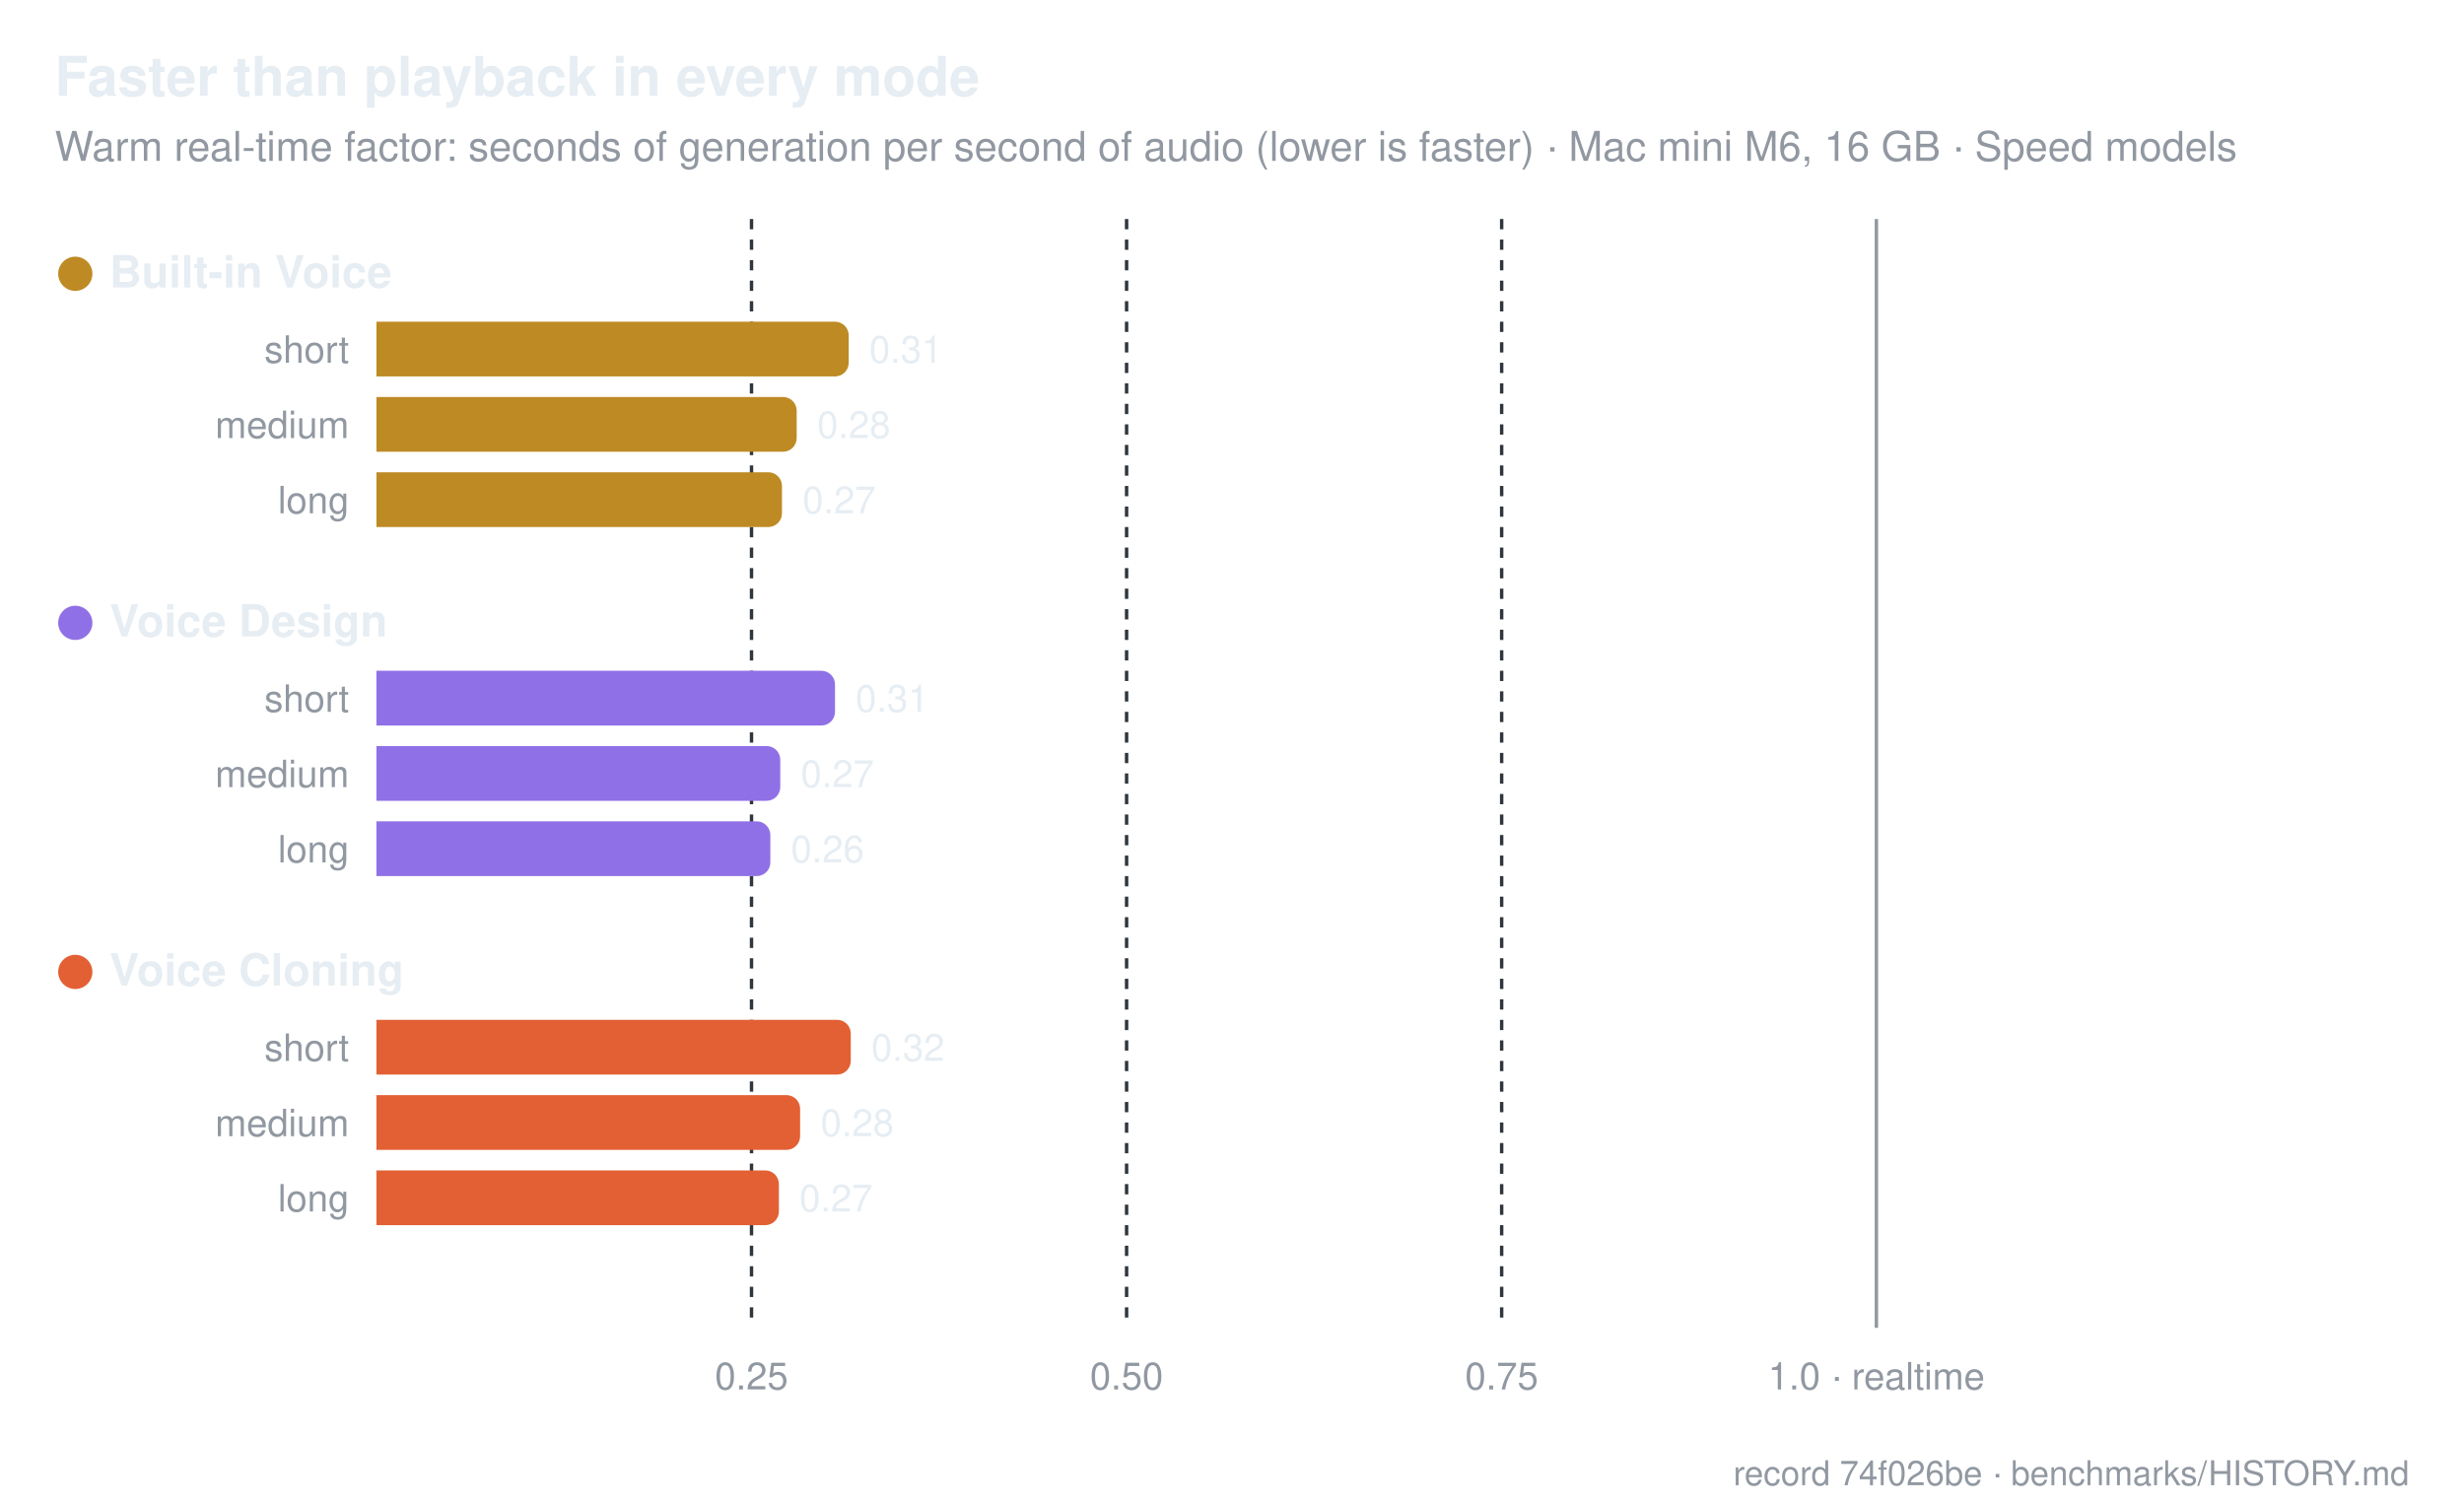
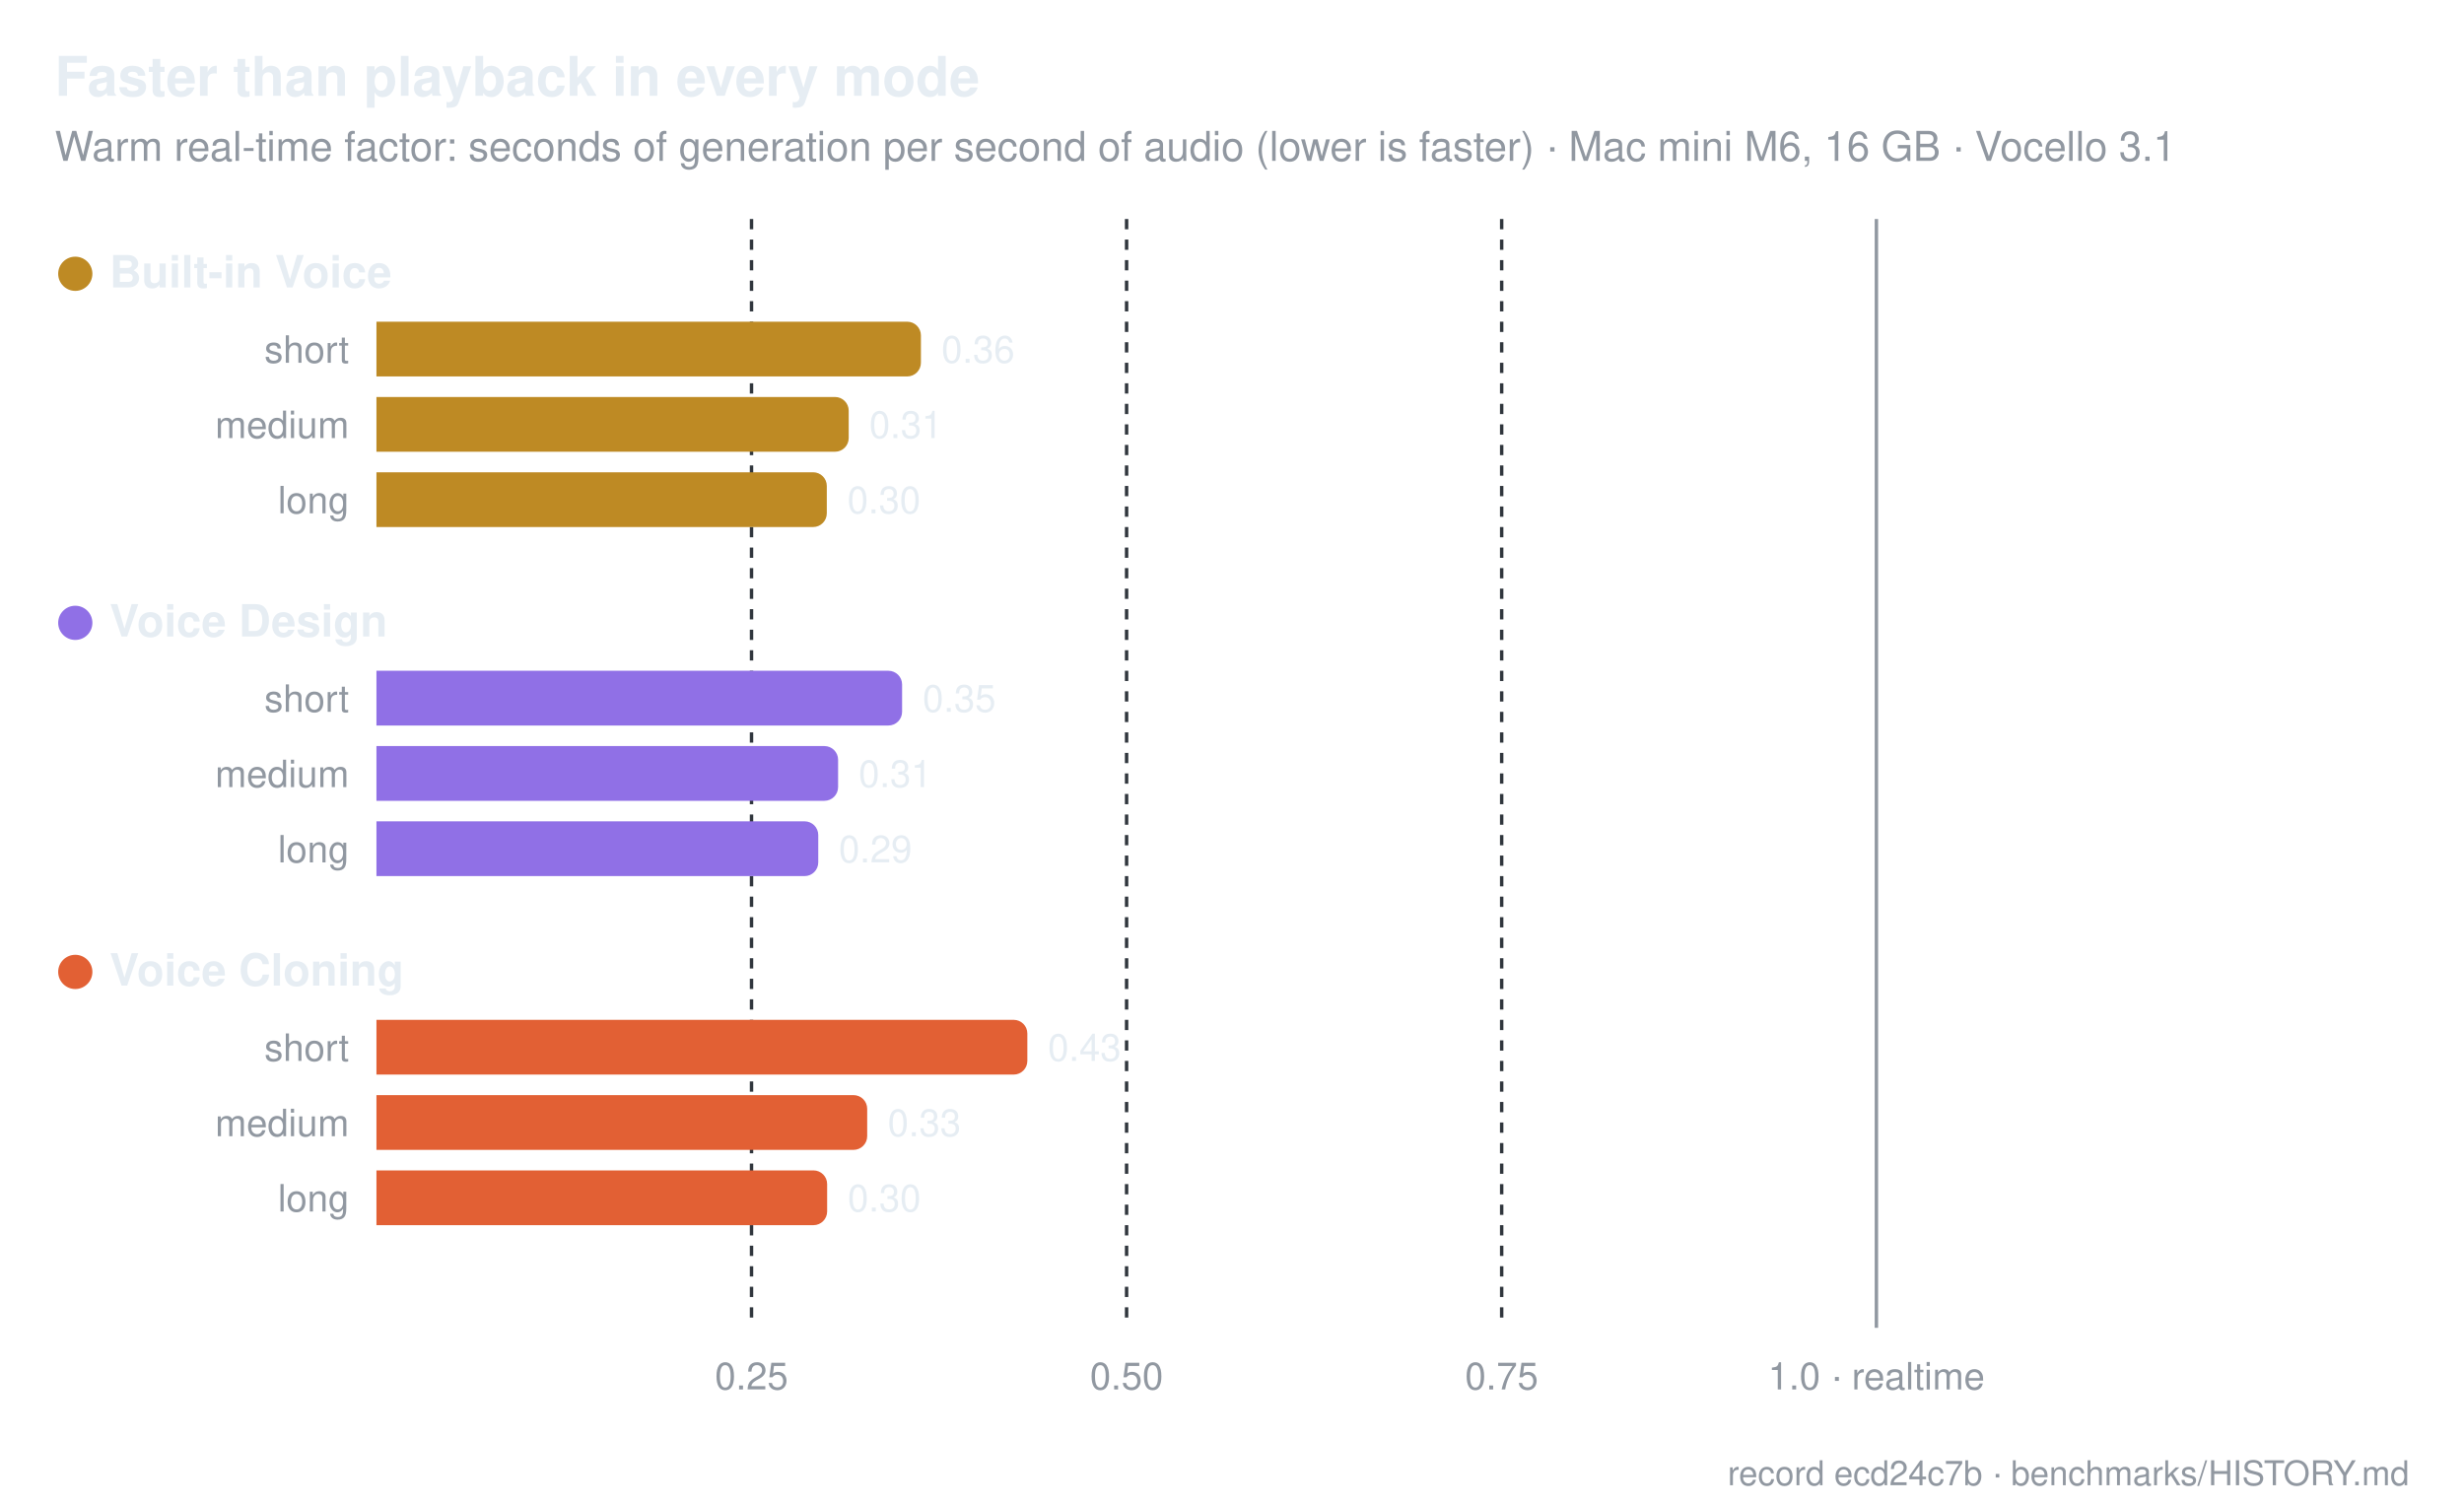
<svg xmlns="http://www.w3.org/2000/svg" width="720" height="440" viewBox="0 0 720 440" role="img">
  <g font-family="-apple-system,BlinkMacSystemFont,'Segoe UI',Helvetica,Arial,sans-serif">
    <text x="16.0" y="28.0" fill="#e6edf3" font-size="16" font-weight="600" text-anchor="start">Faster than playback in every mode</text>
-     <text x="16.0" y="47.0" fill="#9198a1" font-size="12" font-weight="normal" text-anchor="start">Warm real-time factor: seconds of generation per second of audio (lower is faster) · Mac mini M6, 16 GB · Speed models</text>
+     <text x="16.0" y="47.0" fill="#9198a1" font-size="12" font-weight="normal" text-anchor="start">Warm real-time factor: seconds of generation per second of audio (lower is faster) · Mac mini M6, 16 GB · Vocello 3.1</text>
    <line x1="219.6" y1="64.0" x2="219.6" y2="388" stroke="#30363d" stroke-width="1" stroke-dasharray="3 3" />
    <text x="219.6" y="406.0" fill="#9198a1" font-size="11" font-weight="normal" text-anchor="middle">0.25</text>
    <line x1="329.2" y1="64.0" x2="329.2" y2="388" stroke="#30363d" stroke-width="1" stroke-dasharray="3 3" />
    <text x="329.2" y="406.0" fill="#9198a1" font-size="11" font-weight="normal" text-anchor="middle">0.50</text>
    <line x1="438.8" y1="64.0" x2="438.8" y2="388" stroke="#30363d" stroke-width="1" stroke-dasharray="3 3" />
    <text x="438.8" y="406.0" fill="#9198a1" font-size="11" font-weight="normal" text-anchor="middle">0.75</text>
    <line x1="548.3" y1="64.0" x2="548.3" y2="388" stroke="#9198a1" stroke-width="1" />
    <text x="548.3" y="406.0" fill="#9198a1" font-size="11" font-weight="normal" text-anchor="middle">1.0 · realtime</text>
    <circle cx="22" cy="80.0" r="5" fill="#BE8A24" />
    <text x="32.0" y="84.0" fill="#e6edf3" font-size="13" font-weight="600" text-anchor="start">Built-in Voice</text>
    <text x="102.0" y="106.0" fill="#9198a1" font-size="11" font-weight="normal" text-anchor="end">short</text>
-     <path d="M110.0 94.0 h134.0 a4 4 0 0 1 4 4 v8.0 a4 4 0 0 1 -4 4 h-134.0 z" fill="#BE8A24" />
-     <text x="254.0" y="106.0" fill="#e6edf3" font-size="11" font-weight="normal" text-anchor="start">0.31</text>
+     <path d="M110.0 94.0 h155.1 a4 4 0 0 1 4 4 v8.0 a4 4 0 0 1 -4 4 h-155.1 z" fill="#BE8A24" />
+     <text x="275.1" y="106.0" fill="#e6edf3" font-size="11" font-weight="normal" text-anchor="start">0.36</text>
    <text x="102.0" y="128.0" fill="#9198a1" font-size="11" font-weight="normal" text-anchor="end">medium</text>
-     <path d="M110.0 116.0 h118.8 a4 4 0 0 1 4 4 v8.0 a4 4 0 0 1 -4 4 h-118.8 z" fill="#BE8A24" />
-     <text x="238.8" y="128.0" fill="#e6edf3" font-size="11" font-weight="normal" text-anchor="start">0.28</text>
+     <path d="M110.0 116.0 h134.0 a4 4 0 0 1 4 4 v8.0 a4 4 0 0 1 -4 4 h-134.0 z" fill="#BE8A24" />
+     <text x="254.0" y="128.0" fill="#e6edf3" font-size="11" font-weight="normal" text-anchor="start">0.31</text>
    <text x="102.0" y="150.0" fill="#9198a1" font-size="11" font-weight="normal" text-anchor="end">long</text>
-     <path d="M110.0 138.0 h114.5 a4 4 0 0 1 4 4 v8.0 a4 4 0 0 1 -4 4 h-114.5 z" fill="#BE8A24" />
-     <text x="234.5" y="150.0" fill="#e6edf3" font-size="11" font-weight="normal" text-anchor="start">0.27</text>
+     <path d="M110.0 138.0 h127.6 a4 4 0 0 1 4 4 v8.0 a4 4 0 0 1 -4 4 h-127.6 z" fill="#BE8A24" />
+     <text x="247.6" y="150.0" fill="#e6edf3" font-size="11" font-weight="normal" text-anchor="start">0.30</text>
    <circle cx="22" cy="182.0" r="5" fill="#9070E6" />
    <text x="32.0" y="186.0" fill="#e6edf3" font-size="13" font-weight="600" text-anchor="start">Voice Design</text>
    <text x="102.0" y="208.0" fill="#9198a1" font-size="11" font-weight="normal" text-anchor="end">short</text>
-     <path d="M110.0 196.0 h130.0 a4 4 0 0 1 4 4 v8.0 a4 4 0 0 1 -4 4 h-130.0 z" fill="#9070E6" />
-     <text x="250.0" y="208.0" fill="#e6edf3" font-size="11" font-weight="normal" text-anchor="start">0.31</text>
+     <path d="M110.0 196.0 h149.6 a4 4 0 0 1 4 4 v8.0 a4 4 0 0 1 -4 4 h-149.6 z" fill="#9070E6" />
+     <text x="269.6" y="208.0" fill="#e6edf3" font-size="11" font-weight="normal" text-anchor="start">0.35</text>
    <text x="102.0" y="230.0" fill="#9198a1" font-size="11" font-weight="normal" text-anchor="end">medium</text>
-     <path d="M110.0 218.0 h114.0 a4 4 0 0 1 4 4 v8.0 a4 4 0 0 1 -4 4 h-114.0 z" fill="#9070E6" />
-     <text x="234.0" y="230.0" fill="#e6edf3" font-size="11" font-weight="normal" text-anchor="start">0.27</text>
+     <path d="M110.0 218.0 h130.9 a4 4 0 0 1 4 4 v8.0 a4 4 0 0 1 -4 4 h-130.9 z" fill="#9070E6" />
+     <text x="250.9" y="230.0" fill="#e6edf3" font-size="11" font-weight="normal" text-anchor="start">0.31</text>
    <text x="102.0" y="252.0" fill="#9198a1" font-size="11" font-weight="normal" text-anchor="end">long</text>
-     <path d="M110.0 240.0 h111.1 a4 4 0 0 1 4 4 v8.0 a4 4 0 0 1 -4 4 h-111.1 z" fill="#9070E6" />
-     <text x="231.1" y="252.0" fill="#e6edf3" font-size="11" font-weight="normal" text-anchor="start">0.26</text>
+     <path d="M110.0 240.0 h125.1 a4 4 0 0 1 4 4 v8.0 a4 4 0 0 1 -4 4 h-125.1 z" fill="#9070E6" />
+     <text x="245.1" y="252.0" fill="#e6edf3" font-size="11" font-weight="normal" text-anchor="start">0.29</text>
    <circle cx="22" cy="284.0" r="5" fill="#E26034" />
    <text x="32.0" y="288.0" fill="#e6edf3" font-size="13" font-weight="600" text-anchor="start">Voice Cloning</text>
    <text x="102.0" y="310.0" fill="#9198a1" font-size="11" font-weight="normal" text-anchor="end">short</text>
-     <path d="M110.0 298.0 h134.6 a4 4 0 0 1 4 4 v8.0 a4 4 0 0 1 -4 4 h-134.6 z" fill="#E26034" />
-     <text x="254.6" y="310.0" fill="#e6edf3" font-size="11" font-weight="normal" text-anchor="start">0.32</text>
+     <path d="M110.0 298.0 h186.2 a4 4 0 0 1 4 4 v8.0 a4 4 0 0 1 -4 4 h-186.2 z" fill="#E26034" />
+     <text x="306.2" y="310.0" fill="#e6edf3" font-size="11" font-weight="normal" text-anchor="start">0.43</text>
    <text x="102.0" y="332.0" fill="#9198a1" font-size="11" font-weight="normal" text-anchor="end">medium</text>
-     <path d="M110.0 320.0 h119.8 a4 4 0 0 1 4 4 v8.0 a4 4 0 0 1 -4 4 h-119.8 z" fill="#E26034" />
-     <text x="239.8" y="332.0" fill="#e6edf3" font-size="11" font-weight="normal" text-anchor="start">0.28</text>
+     <path d="M110.0 320.0 h139.4 a4 4 0 0 1 4 4 v8.0 a4 4 0 0 1 -4 4 h-139.4 z" fill="#E26034" />
+     <text x="259.4" y="332.0" fill="#e6edf3" font-size="11" font-weight="normal" text-anchor="start">0.33</text>
    <text x="102.0" y="354.0" fill="#9198a1" font-size="11" font-weight="normal" text-anchor="end">long</text>
-     <path d="M110.0 342.0 h113.6 a4 4 0 0 1 4 4 v8.0 a4 4 0 0 1 -4 4 h-113.6 z" fill="#E26034" />
-     <text x="233.6" y="354.0" fill="#e6edf3" font-size="11" font-weight="normal" text-anchor="start">0.27</text>
-     <text x="704.0" y="434.0" fill="#9198a1" font-size="10" font-weight="normal" text-anchor="end">record 74f026be · benchmarks/HISTORY.md</text>
+     <path d="M110.0 342.0 h127.7 a4 4 0 0 1 4 4 v8.0 a4 4 0 0 1 -4 4 h-127.7 z" fill="#E26034" />
+     <text x="247.7" y="354.0" fill="#e6edf3" font-size="11" font-weight="normal" text-anchor="start">0.30</text>
+     <text x="704.0" y="434.0" fill="#9198a1" font-size="10" font-weight="normal" text-anchor="end">record ecd24c7b · benchmarks/HISTORY.md</text>
  </g>
</svg>
